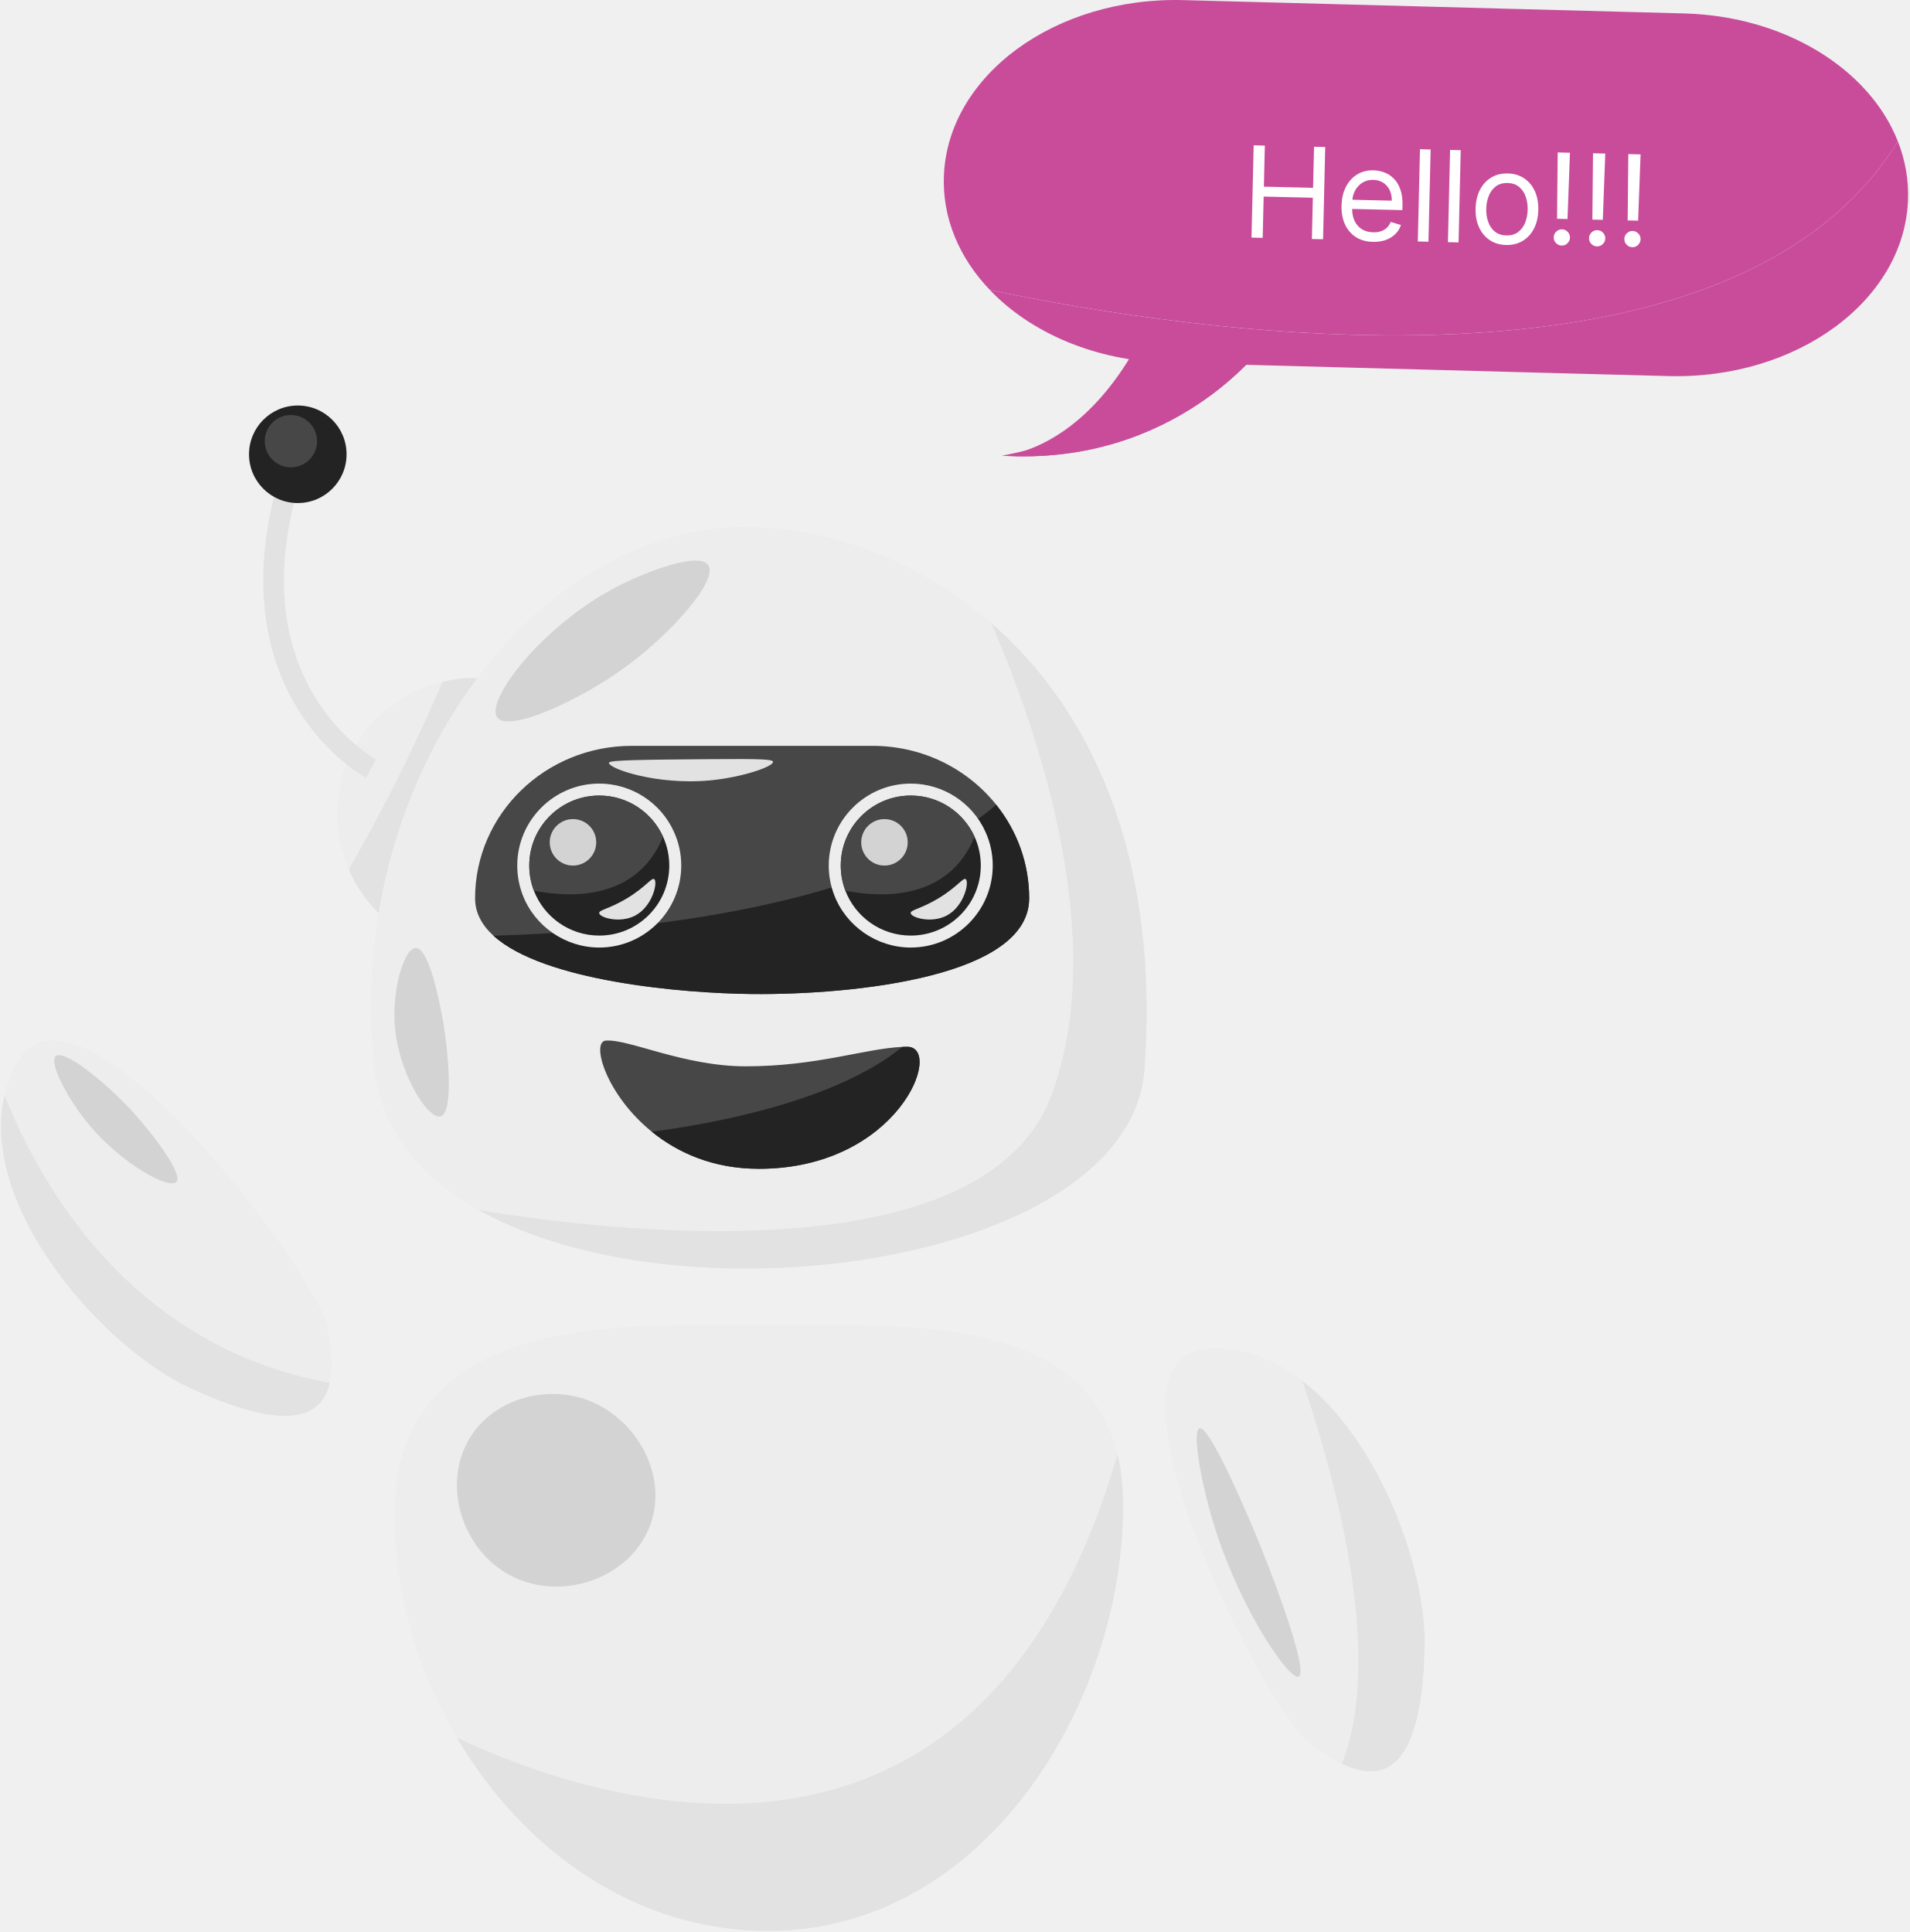
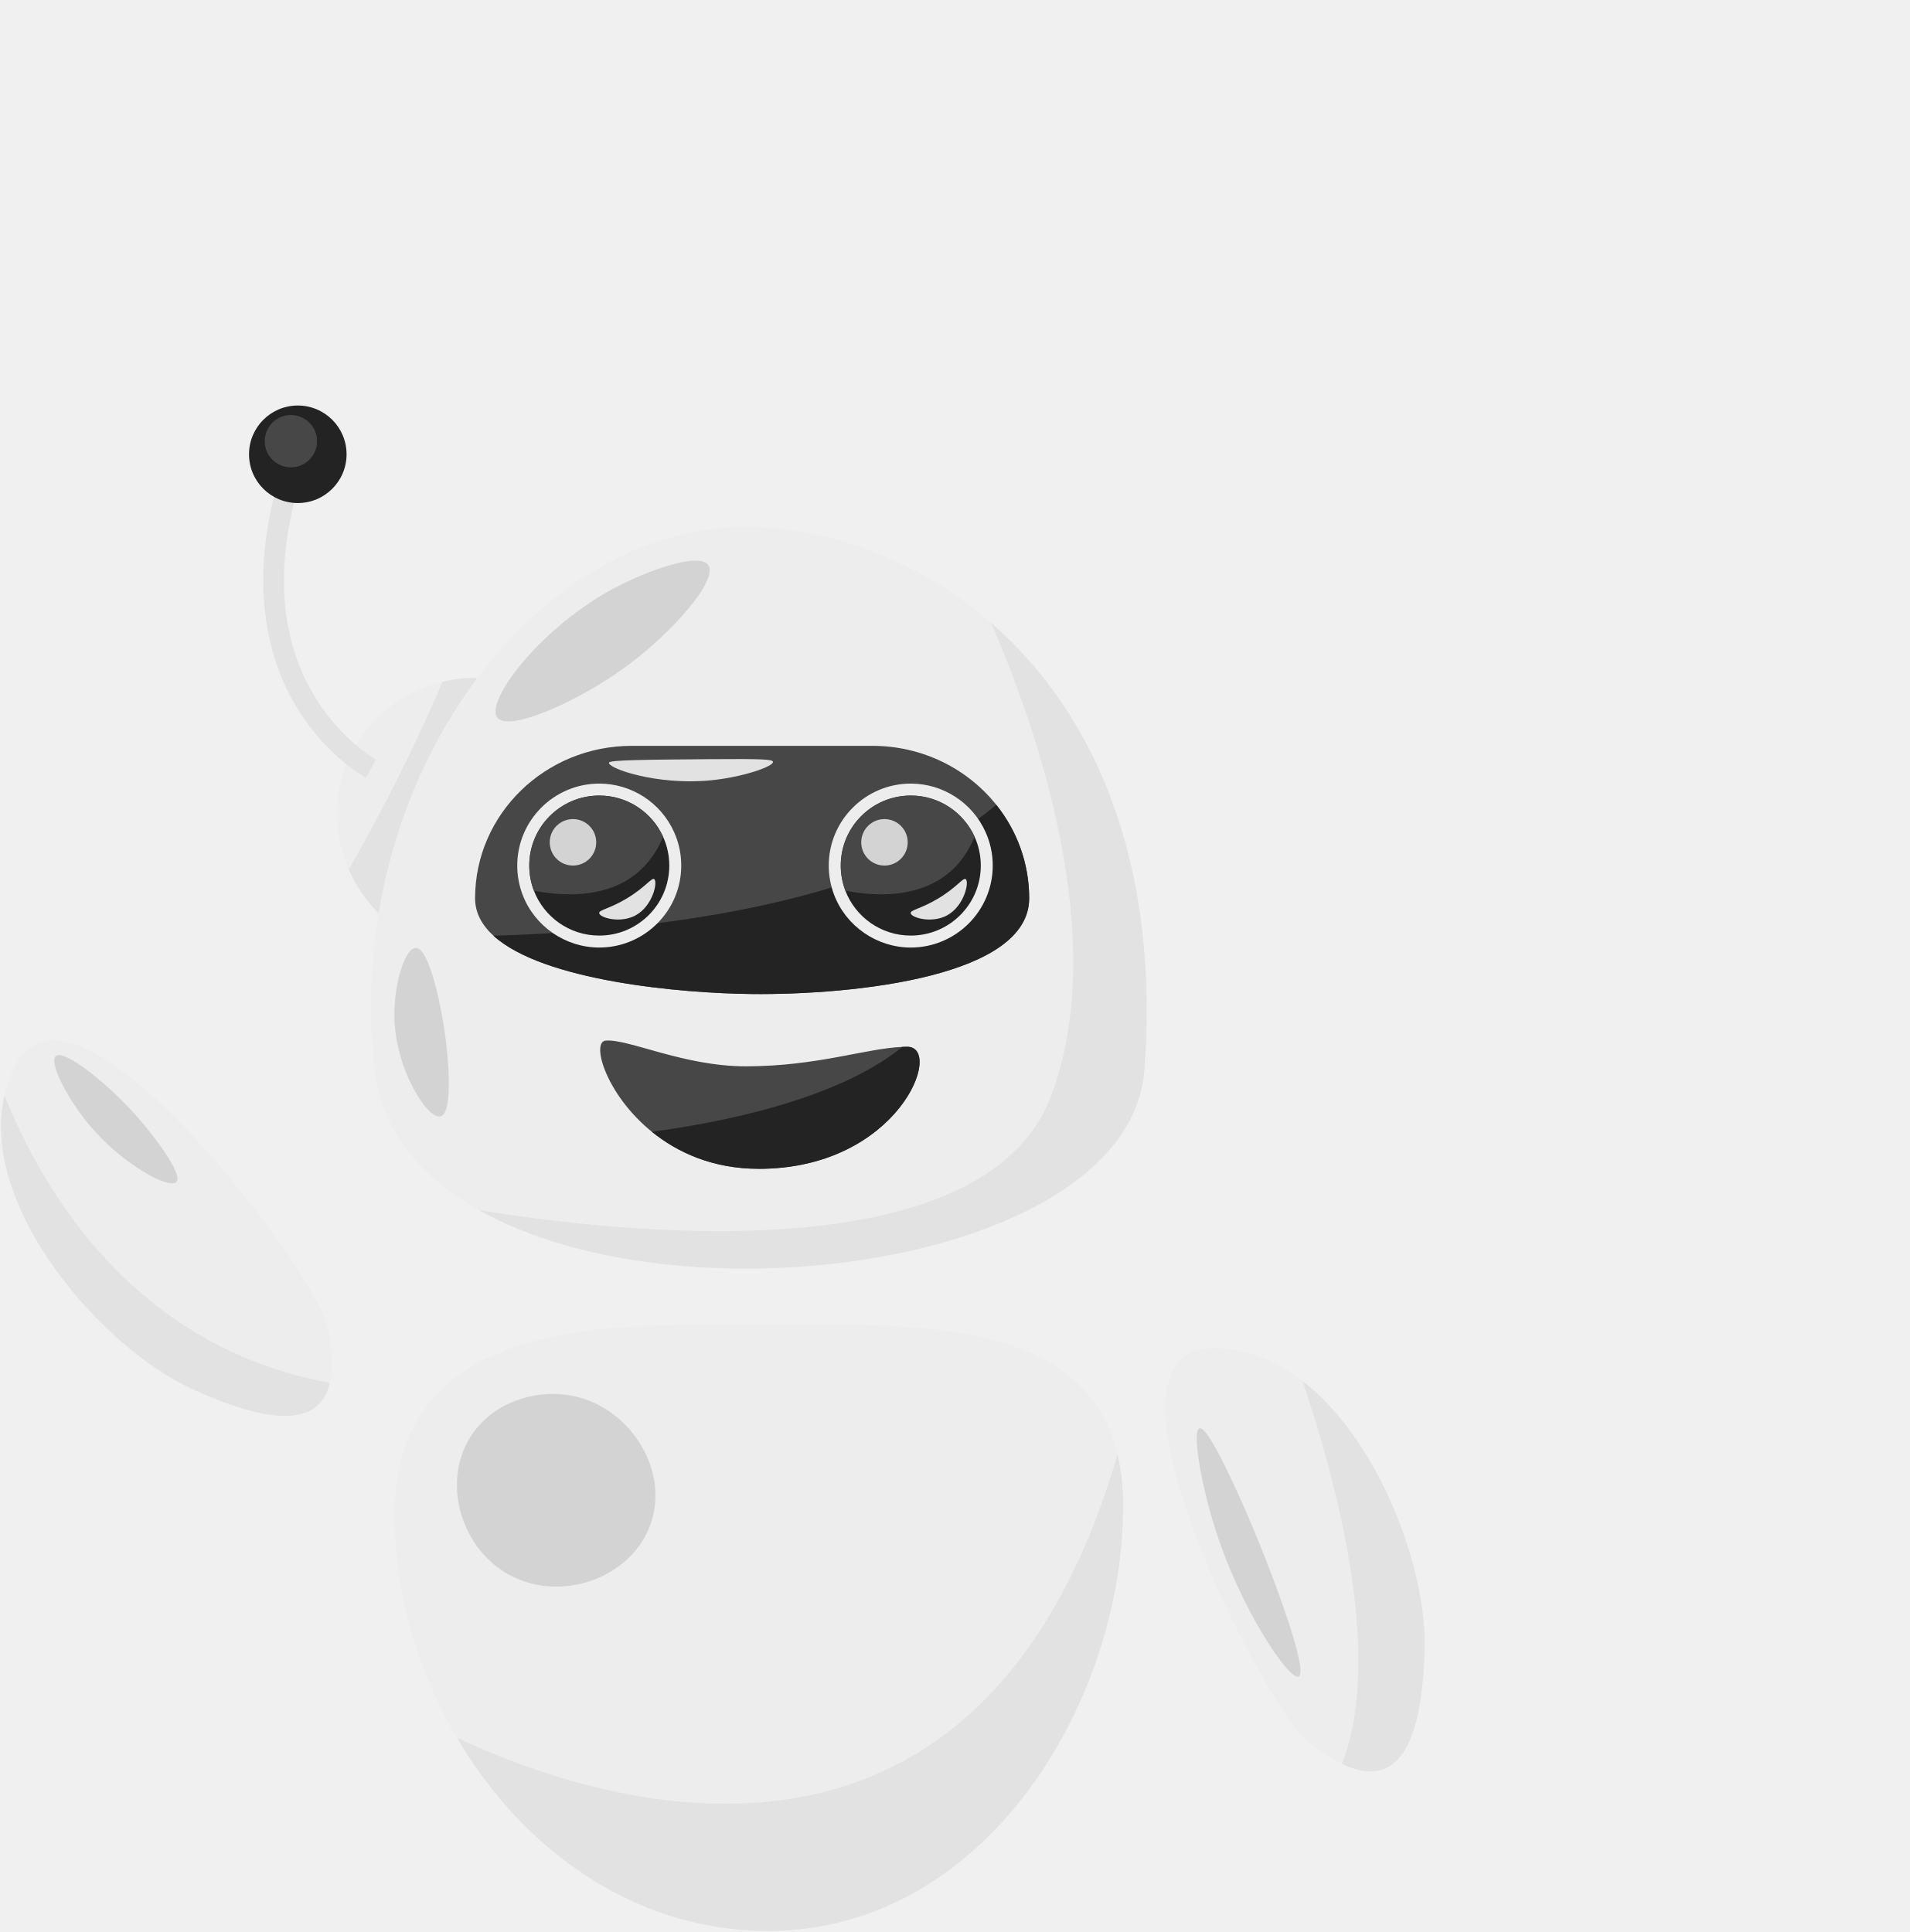
<svg xmlns="http://www.w3.org/2000/svg" width="662" height="670" viewBox="0 0 662 670" fill="none">
  <path d="M114.33 479.57C110.65 495.83 91.69 493.19 66.22 481.51C35.79 467.56 -7.42 418.77 1.56 379.83C2.38 376.27 3.62 372.82 5.36 369.47C26.11 329.35 109.17 441 113.25 459.31C115.18 467.98 115.46 474.64 114.34 479.57H114.33Z" fill="#EDEDED" />
  <path d="M114.33 479.57C110.65 495.83 91.69 493.19 66.22 481.51C35.79 467.56 -7.42 418.77 1.56 379.83C14.97 413.34 46.65 467.11 114.34 479.57H114.33Z" fill="#E2E2E2" />
  <path d="M45.77 385.3C52.97 393.14 63.65 407.22 61.14 409.89C58.57 412.62 42.17 403.53 31.02 390.22C23.4 381.13 16.83 368.41 19.34 366.24C22.17 363.79 36.38 375.08 45.77 385.3Z" fill="#D3D3D3" />
  <path d="M389.4 522.22C389.4 590 341.85 669.62 266.29 669.62C219.47 669.62 180.94 640.96 158.42 602.63C144.57 579.1 136.76 551.93 136.76 525.52C136.76 456.08 212.55 459.39 260.58 459.39C313.26 459.39 375.79 455.35 387.45 504.41C388.73 509.7 389.39 515.61 389.39 522.21L389.4 522.22Z" fill="#EDEDED" />
  <path d="M389.4 522.22C389.4 590 341.85 669.62 266.29 669.62C219.47 669.62 180.94 640.96 158.42 602.63C205.34 624.72 339 670.47 387.46 504.41C388.74 509.7 389.4 515.61 389.4 522.21V522.22Z" fill="#E2E2E2" />
  <path d="M162.92 498.61C153.11 514.61 160.05 537.39 176.9 546.33C194.71 555.78 218.95 547.31 225.57 528.52C231.86 510.68 219.74 490.68 202.37 485.07C188.44 480.57 171.08 485.31 162.92 498.61Z" fill="#D3D3D3" />
  <path d="M493.94 571.4C493.18 602.55 485.92 621.57 465.25 611.67C461.7 609.97 457.75 607.42 453.37 603.93C438.7 592.23 374.8 468.62 419.96 467.56C431.63 467.29 442.26 471.66 451.61 478.91C478.43 499.73 494.61 544.32 493.95 571.39L493.94 571.4Z" fill="#EDEDED" />
  <path d="M493.94 571.4C493.18 602.55 485.92 621.57 465.25 611.67C471.94 595.2 477.88 557.2 451.61 478.91C478.43 499.73 494.61 544.32 493.95 571.39L493.94 571.4Z" fill="#E2E2E2" />
  <path d="M433.07 526.7C441.42 546.06 453.86 579.76 450.28 581.41C447.06 582.9 430.36 558.54 421.39 530.38C416.39 514.7 413.26 496.2 415.86 495.34C419.08 494.26 430.48 520.67 433.07 526.69V526.7Z" fill="#D3D3D3" />
  <path d="M131.26 316.68C126.8 312.22 123.33 307.06 120.94 301.53C115.41 288.84 115.43 274.2 121.6 261.6C127.87 248.81 139.69 239.7 153.46 236.43C157.35 235.5 161.41 235.03 165.54 235.09C174.95 288.84 131.26 316.67 131.26 316.67V316.68Z" fill="#EDEDED" />
  <path d="M131.26 316.68C126.8 312.22 123.33 307.06 120.94 301.53C126.43 291.95 131.94 281.76 137.37 270.95C143.36 259.04 148.7 247.5 153.46 236.43C157.35 235.5 161.41 235.03 165.54 235.09C154.11 262.28 142.69 289.48 131.26 316.67V316.68Z" fill="#E2E2E2" />
  <path d="M396.79 370.85C391.95 438.01 237.96 460.2 165.94 419.61C145.93 408.33 132.25 392.2 129.84 370.85C118.77 272.65 183.79 182.74 258.48 182.74C285.56 182.74 317.35 193.1 343.68 216.06C377.43 245.45 402.24 295.49 396.8 370.85H396.79Z" fill="#EDEDED" />
  <path d="M126.89 269.74C126.34 269.45 113.34 262.35 103.15 245.75C93.82 230.56 85.19 204.18 97.01 164.79L103.97 166.88C95.15 196.27 96.89 221.42 109.15 241.63C118.29 256.7 130.22 263.29 130.34 263.35L126.9 269.75L126.89 269.74Z" fill="#E2E2E2" />
  <path d="M103.25 174.45C112.589 174.45 120.16 166.879 120.16 157.54C120.16 148.201 112.589 140.63 103.25 140.63C93.911 140.63 86.34 148.201 86.34 157.54C86.34 166.879 93.911 174.45 103.25 174.45Z" fill="#232323" />
  <path d="M356.83 311.53C356.83 325.01 342.04 333.31 322.97 338.23C302.89 343.43 278.06 344.89 260.78 344.72C236.04 344.48 188.32 340.19 171.11 324.51C167.07 320.84 164.72 316.53 164.72 311.52C164.72 296.92 170.8 283.71 180.63 274.13C190.46 264.57 204.05 258.65 219.07 258.65H302.49C319.94 258.65 335.47 266.65 345.41 279.08C352.58 288.04 356.84 299.3 356.84 311.52L356.83 311.53Z" fill="#474747" />
  <path d="M356.83 311.53C356.83 325.01 342.04 333.31 322.97 338.23C302.89 343.43 278.06 344.89 260.78 344.72C236.04 344.48 188.32 340.19 171.11 324.51C220.12 323.04 303.42 315 345.4 279.08C352.57 288.04 356.83 299.3 356.83 311.52V311.53Z" fill="#232323" />
  <path d="M263.07 405.33C247.24 405.33 234.93 399.72 226 392.48C209.98 379.5 204.89 361.27 210.02 360.87C218.01 360.26 237.07 369.79 258.58 369.79C283.3 369.79 300.15 363.57 312.86 363.05C313.43 363.02 313.98 363.01 314.53 363.01C327.44 363.01 311.64 405.34 263.06 405.34L263.07 405.33Z" fill="#474747" />
  <path d="M396.79 370.85C391.95 438.01 237.96 460.2 165.94 419.61C209.95 426.91 340.95 442.95 364.52 379.84C384.79 325.56 359.73 253.14 343.68 216.06C377.43 245.45 402.24 295.49 396.8 370.85H396.79Z" fill="#E2E2E2" />
  <path d="M172.41 248.83C176.39 254.08 200.86 243.09 217.29 231C233.04 219.41 249.12 201.13 245.57 195.96C242.42 191.37 224.35 197.91 212.99 203.95C187.56 217.46 168.08 243.11 172.42 248.83H172.41Z" fill="#D3D3D3" />
  <path d="M136.76 353.34C137.34 371.28 148.31 388.31 152.74 387.15C157.39 385.93 155.5 364.5 153.35 352.72C152.73 349.34 148.97 328.66 144.13 328.74C140.33 328.81 136.38 341.71 136.76 353.33V353.34Z" fill="#D3D3D3" />
  <path d="M232.06 300.17C232.06 313.58 221.19 324.45 207.78 324.45C197.41 324.45 188.57 317.97 185.08 308.83C184.05 306.14 183.49 303.22 183.49 300.17C183.49 286.76 194.36 275.89 207.78 275.89C217.65 275.89 226.14 281.78 229.93 290.24C231.3 293.27 232.06 296.64 232.06 300.17Z" fill="#232323" />
  <path d="M207.78 275.89C217.65 275.89 226.15 281.78 229.93 290.24C231.3 293.27 232.06 296.64 232.06 300.17C232.06 313.58 221.19 324.45 207.78 324.45C197.41 324.45 188.57 317.97 185.08 308.83C184.05 306.14 183.49 303.22 183.49 300.17C183.49 286.76 194.36 275.89 207.77 275.89H207.78ZM207.78 271.74C192.1 271.74 179.34 284.49 179.34 300.17C179.34 303.65 179.97 307.07 181.2 310.31C185.37 321.25 196.05 328.6 207.77 328.6C223.45 328.6 236.2 315.85 236.2 300.17C236.2 296.12 235.36 292.2 233.7 288.53C229.14 278.34 218.96 271.74 207.77 271.74H207.78Z" fill="#EDEDED" />
  <path d="M229.91 290.19C220.85 312.1 198.36 311.45 185.14 308.9C184.11 306.21 183.53 303.3 183.52 300.25C183.48 286.84 194.31 275.93 207.73 275.89C217.6 275.86 226.1 281.75 229.91 290.19Z" fill="#474747" />
  <path d="M198.66 300.17C203.112 300.17 206.72 296.561 206.72 292.11C206.72 287.658 203.112 284.05 198.66 284.05C194.209 284.05 190.6 287.658 190.6 292.11C190.6 296.561 194.209 300.17 198.66 300.17Z" fill="#D3D3D3" />
  <path d="M226.82 304.88C228.14 305.77 226.34 314.22 220.33 317.46C214.99 320.34 207.92 318.23 207.75 316.67C207.63 315.53 211.3 315.21 217.43 311.5C223.89 307.59 225.9 304.26 226.82 304.88Z" fill="#E2E2E2" />
  <path d="M340.06 300.17C340.06 313.58 329.19 324.45 315.78 324.45C305.41 324.45 296.57 317.97 293.08 308.83C292.05 306.14 291.49 303.22 291.49 300.17C291.49 286.76 302.36 275.89 315.78 275.89C325.65 275.89 334.14 281.78 337.93 290.24C339.3 293.27 340.06 296.64 340.06 300.17Z" fill="#232323" />
  <path d="M315.78 275.89C325.65 275.89 334.15 281.78 337.93 290.24C339.3 293.27 340.06 296.64 340.06 300.17C340.06 313.58 329.19 324.45 315.78 324.45C305.41 324.45 296.57 317.97 293.08 308.83C292.05 306.14 291.49 303.22 291.49 300.17C291.49 286.76 302.36 275.89 315.77 275.89H315.78ZM315.78 271.74C300.1 271.74 287.34 284.49 287.34 300.17C287.34 303.65 287.97 307.07 289.2 310.31C293.37 321.25 304.05 328.6 315.77 328.6C331.45 328.6 344.2 315.85 344.2 300.17C344.2 296.12 343.36 292.2 341.7 288.53C337.14 278.34 326.96 271.74 315.77 271.74H315.78Z" fill="#EDEDED" />
  <path d="M337.91 290.19C328.85 312.1 306.36 311.45 293.14 308.9C292.11 306.21 291.53 303.3 291.52 300.25C291.48 286.84 302.31 275.93 315.73 275.89C325.6 275.86 334.1 281.75 337.91 290.19Z" fill="#474747" />
  <path d="M306.66 300.17C311.112 300.17 314.72 296.561 314.72 292.11C314.72 287.658 311.112 284.05 306.66 284.05C302.209 284.05 298.6 287.658 298.6 292.11C298.6 296.561 302.209 300.17 306.66 300.17Z" fill="#D3D3D3" />
  <path d="M334.82 304.88C336.14 305.77 334.34 314.22 328.33 317.46C322.99 320.34 315.92 318.23 315.75 316.67C315.63 315.53 319.3 315.21 325.43 311.5C331.89 307.59 333.9 304.26 334.82 304.88Z" fill="#E2E2E2" />
  <path d="M268 264.2C268.24 265.81 257.32 269.61 246.02 270.65C227.69 272.34 210.89 266.53 211.13 264.5C211.24 263.57 222.84 263.46 246.02 263.27C264.65 263.12 267.87 263.34 268 264.19V264.2Z" fill="#E2E2E2" />
  <path d="M103.676 161.619C108.438 160.064 111.037 154.943 109.482 150.181C107.926 145.42 102.805 142.821 98.043 144.376C93.282 145.931 90.683 151.052 92.238 155.814C93.794 160.576 98.915 163.175 103.676 161.619Z" fill="#474747" />
  <path d="M263.07 405.33C247.24 405.33 234.93 399.72 226 392.48C247.5 389.65 289.74 381.92 312.86 363.05C313.43 363.02 313.98 363.01 314.53 363.01C327.44 363.01 311.64 405.34 263.06 405.34L263.07 405.33Z" fill="#232323" />
-   <path d="M437.65 120.19C437.65 120.19 407.04 161.74 347.42 158.02C347.42 158.02 350.49 157.94 355.37 156.31C365.04 153.08 381.81 143.76 395.79 116.87L425.34 119.21L437.65 120.18V120.19Z" fill="#C94C9A" />
-   <path d="M658.03 49.02C598.97 144.36 410.79 114.77 343.21 100.56C332.63 89.5 326.63 75.65 327.27 60.77C328.02 43.39 337.7 27.92 352.72 16.93C367.75 5.95 388.12 -0.55 410.31 0.04L583.94 4.66C619.11 5.6 648.22 24.1 658.02 49.02H658.03Z" fill="#C94C9A" />
-   <path d="M561.45 129.96L578.31 130.42H578.48C600.66 131.01 621.04 124.5 636.07 113.52C651.1 102.52 660.77 87.05 661.52 69.69C661.83 62.49 660.59 55.55 658.03 49.03C598.97 144.37 410.79 114.78 343.21 100.57C357.29 115.32 379.5 125.12 404.84 125.79L498.61 128.3L539.79 129.4L561.44 129.97L561.45 129.96Z" fill="#C94C9A" />
-   <path d="M499.39 39.12C501.11 60.17 467.82 78.97 425.04 81.12C382.25 83.27 346.17 67.95 344.44 46.9C342.72 25.85 376.01 7.05 418.79 4.9C461.58 2.75 497.66 18.07 499.39 39.12Z" fill="#C94C9A" />
-   <path d="M437.65 120.19C437.65 120.19 407.04 161.74 347.42 158.02C347.42 158.02 350.44 157.49 355.37 156.31C371.52 152.44 408.11 141.55 425.34 119.21L437.65 120.18V120.19Z" fill="#C94C9A" />
-   <path d="M433.919 82.392L434.667 50.401L438.541 50.492L438.208 64.738L455.266 65.137L455.599 50.891L459.473 50.981L458.725 82.972L454.851 82.882L455.186 68.573L438.128 68.174L437.793 82.483L433.919 82.392ZM476.029 83.877C473.717 83.823 471.735 83.266 470.082 82.207C468.44 81.136 467.187 79.669 466.324 77.805C465.472 75.93 465.075 73.764 465.132 71.306C465.19 68.849 465.688 66.693 466.628 64.84C467.578 62.976 468.872 61.537 470.511 60.523C472.16 59.499 474.068 59.012 476.234 59.063C477.484 59.092 478.713 59.329 479.922 59.774C481.13 60.219 482.224 60.922 483.201 61.883C484.179 62.833 484.947 64.08 485.505 65.625C486.063 67.17 486.316 69.062 486.263 71.301L486.227 72.863L467.732 72.43L467.806 69.243L482.552 69.588C482.584 68.235 482.341 67.02 481.825 65.945C481.318 64.871 480.578 64.015 479.603 63.377C478.638 62.74 477.49 62.406 476.157 62.374C474.688 62.34 473.409 62.675 472.32 63.379C471.241 64.072 470.401 64.99 469.801 66.133C469.202 67.275 468.886 68.508 468.855 69.831L468.806 71.955C468.763 73.767 469.04 75.31 469.635 76.585C470.241 77.85 471.099 78.823 472.208 79.505C473.318 80.177 474.617 80.531 476.106 80.566C477.075 80.588 477.953 80.473 478.74 80.221C479.538 79.958 480.23 79.558 480.816 79.019C481.401 78.47 481.86 77.783 482.192 76.957L485.73 78.04C485.327 79.239 484.672 80.287 483.766 81.182C482.859 82.068 481.749 82.75 480.436 83.23C479.122 83.7 477.653 83.915 476.029 83.877ZM496.018 51.836L495.27 83.827L491.583 83.741L492.331 51.75L496.018 51.836ZM506.456 52.08L505.708 84.071L502.022 83.985L502.77 51.994L506.456 52.08ZM522.196 84.957C520.03 84.906 518.141 84.347 516.53 83.277C514.93 82.208 513.693 80.736 512.82 78.861C511.958 76.986 511.555 74.81 511.613 72.331C511.672 69.832 512.176 67.661 513.125 65.818C514.085 63.975 515.39 62.557 517.038 61.565C518.697 60.572 520.61 60.101 522.776 60.151C524.942 60.202 526.825 60.762 528.426 61.831C530.037 62.9 531.273 64.377 532.136 66.263C533.009 68.148 533.416 70.341 533.357 72.84C533.299 75.318 532.79 77.474 531.831 79.306C530.881 81.138 529.577 82.551 527.918 83.544C526.269 84.537 524.362 85.008 522.196 84.957ZM522.273 81.646C523.919 81.684 525.282 81.294 526.364 80.475C527.446 79.657 528.258 78.566 528.801 77.203C529.343 75.841 529.633 74.357 529.671 72.754C529.708 71.15 529.488 69.65 529.01 68.253C528.532 66.856 527.772 65.718 526.73 64.839C525.688 63.96 524.344 63.502 522.699 63.463C521.053 63.425 519.689 63.82 518.607 64.649C517.525 65.478 516.713 66.579 516.17 67.952C515.627 69.325 515.337 70.814 515.3 72.418C515.262 74.021 515.482 75.516 515.961 76.903C516.439 78.29 517.199 79.417 518.241 80.285C519.284 81.154 520.628 81.607 522.273 81.646ZM544.329 52.966L543.479 75.952L539.855 75.868L540.08 52.867L544.329 52.966ZM541.45 85.157C540.68 85.139 540.025 84.848 539.486 84.283C538.947 83.718 538.686 83.051 538.704 82.28C538.722 81.509 539.014 80.855 539.579 80.316C540.143 79.776 540.811 79.516 541.582 79.534C542.352 79.552 543.007 79.844 543.546 80.408C544.085 80.973 544.346 81.641 544.328 82.412C544.316 82.922 544.175 83.387 543.904 83.808C543.644 84.229 543.298 84.565 542.865 84.816C542.443 85.056 541.971 85.17 541.45 85.157ZM556.572 53.252L555.721 76.239L552.097 76.154L552.323 53.153L556.572 53.252ZM553.693 85.444C552.922 85.426 552.268 85.134 551.729 84.57C551.19 84.005 550.929 83.337 550.947 82.566C550.965 81.796 551.257 81.141 551.821 80.602C552.386 80.063 553.054 79.802 553.825 79.82C554.595 79.838 555.25 80.13 555.789 80.695C556.328 81.26 556.589 81.927 556.571 82.698C556.559 83.208 556.417 83.674 556.147 84.095C555.887 84.516 555.541 84.852 555.108 85.102C554.685 85.342 554.214 85.456 553.693 85.444ZM568.814 53.539L567.964 76.525L564.34 76.44L564.566 53.439L568.814 53.539ZM565.936 85.73C565.165 85.712 564.51 85.421 563.971 84.856C563.432 84.291 563.172 83.623 563.19 82.853C563.208 82.082 563.499 81.427 564.064 80.888C564.629 80.349 565.297 80.089 566.067 80.107C566.838 80.125 567.493 80.416 568.032 80.981C568.571 81.546 568.831 82.214 568.813 82.984C568.801 83.495 568.66 83.96 568.39 84.381C568.13 84.802 567.783 85.138 567.35 85.388C566.928 85.628 566.456 85.742 565.936 85.73Z" fill="white" />
</svg>
